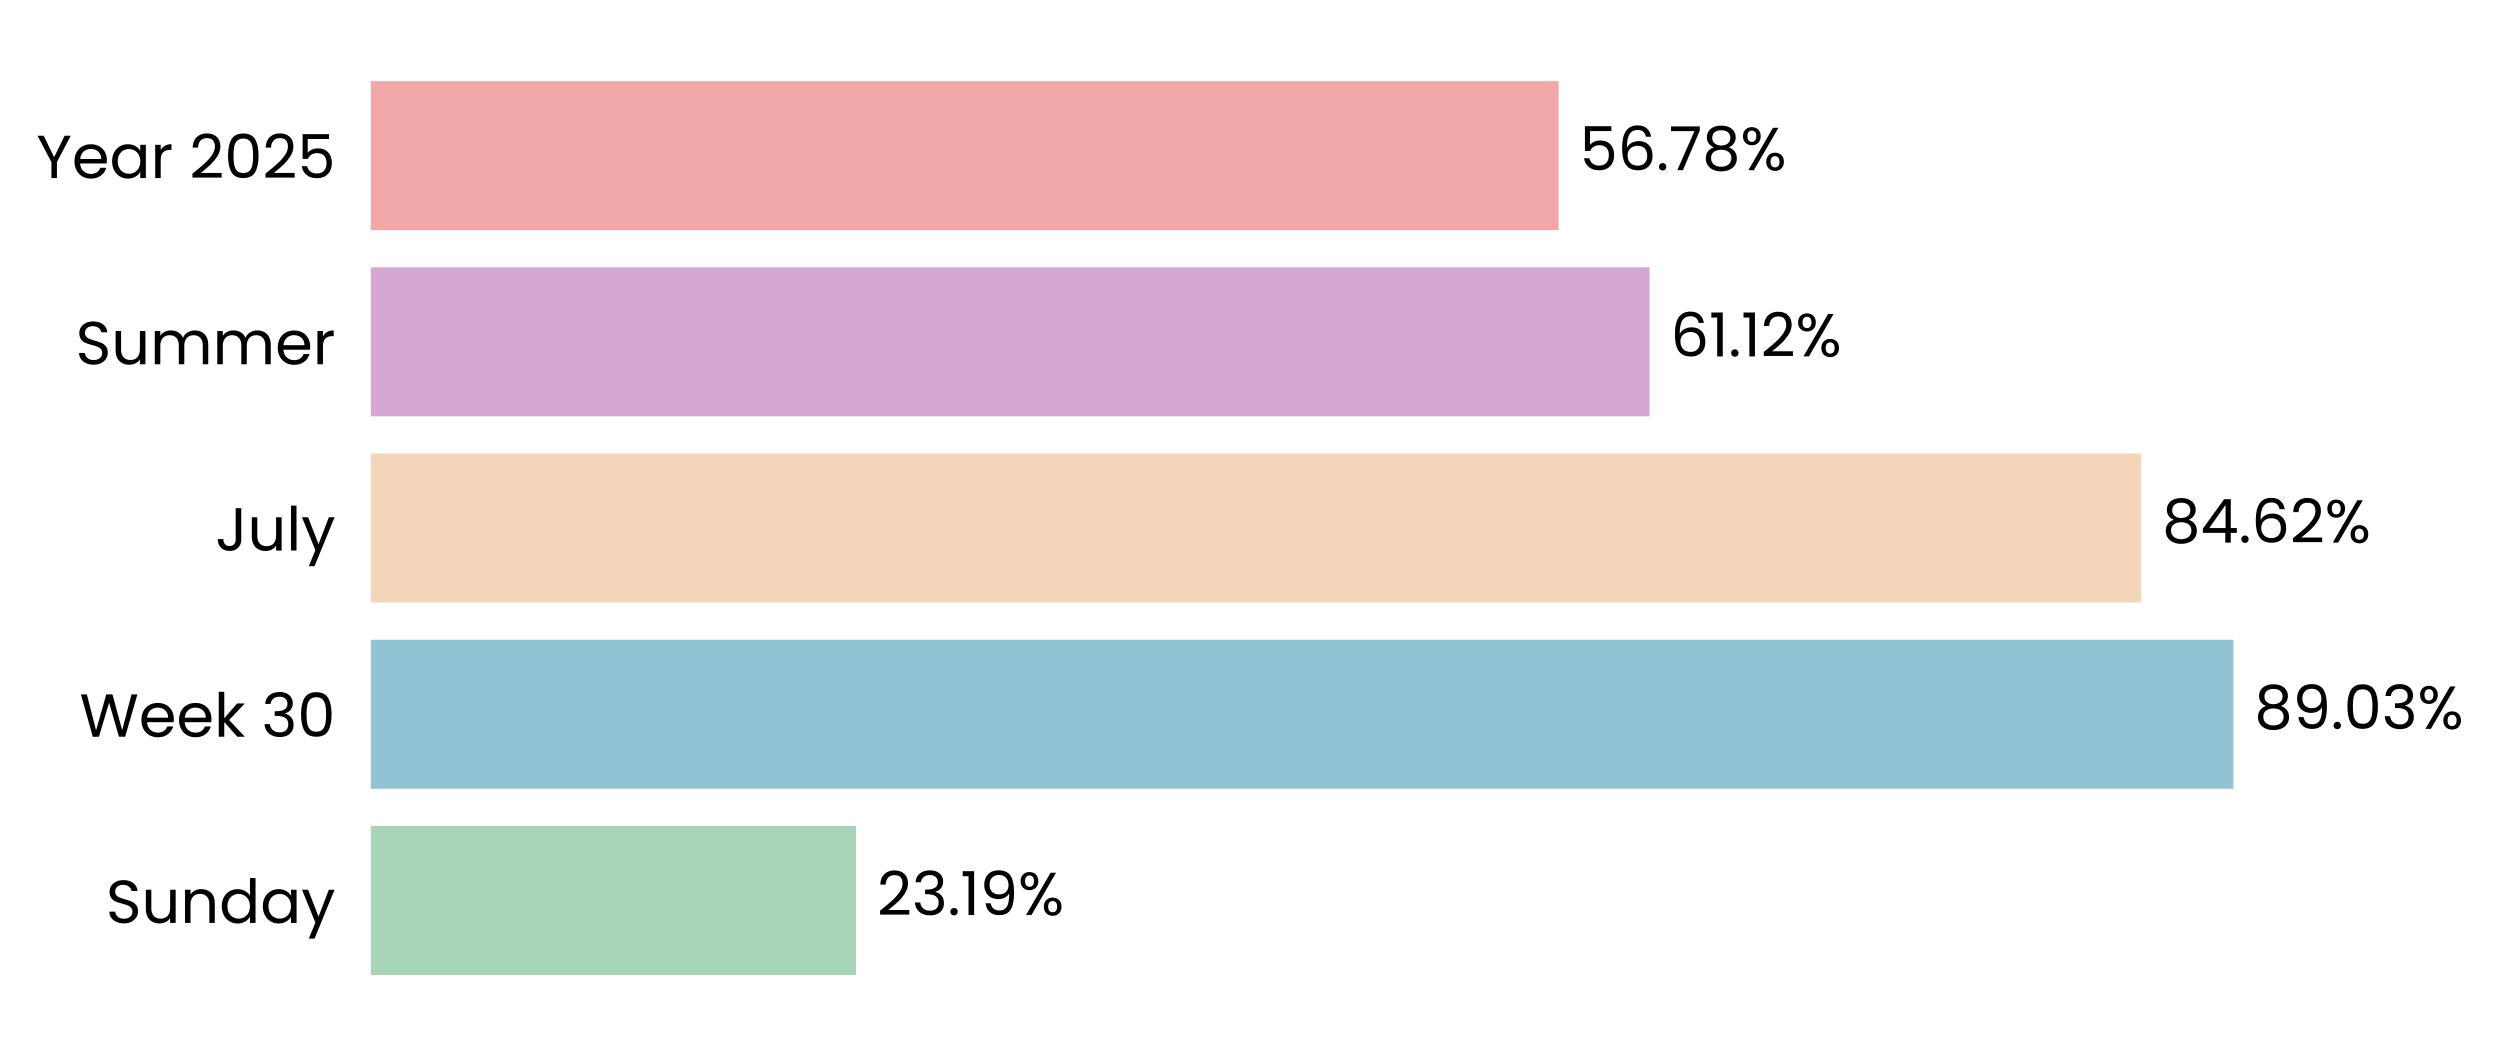
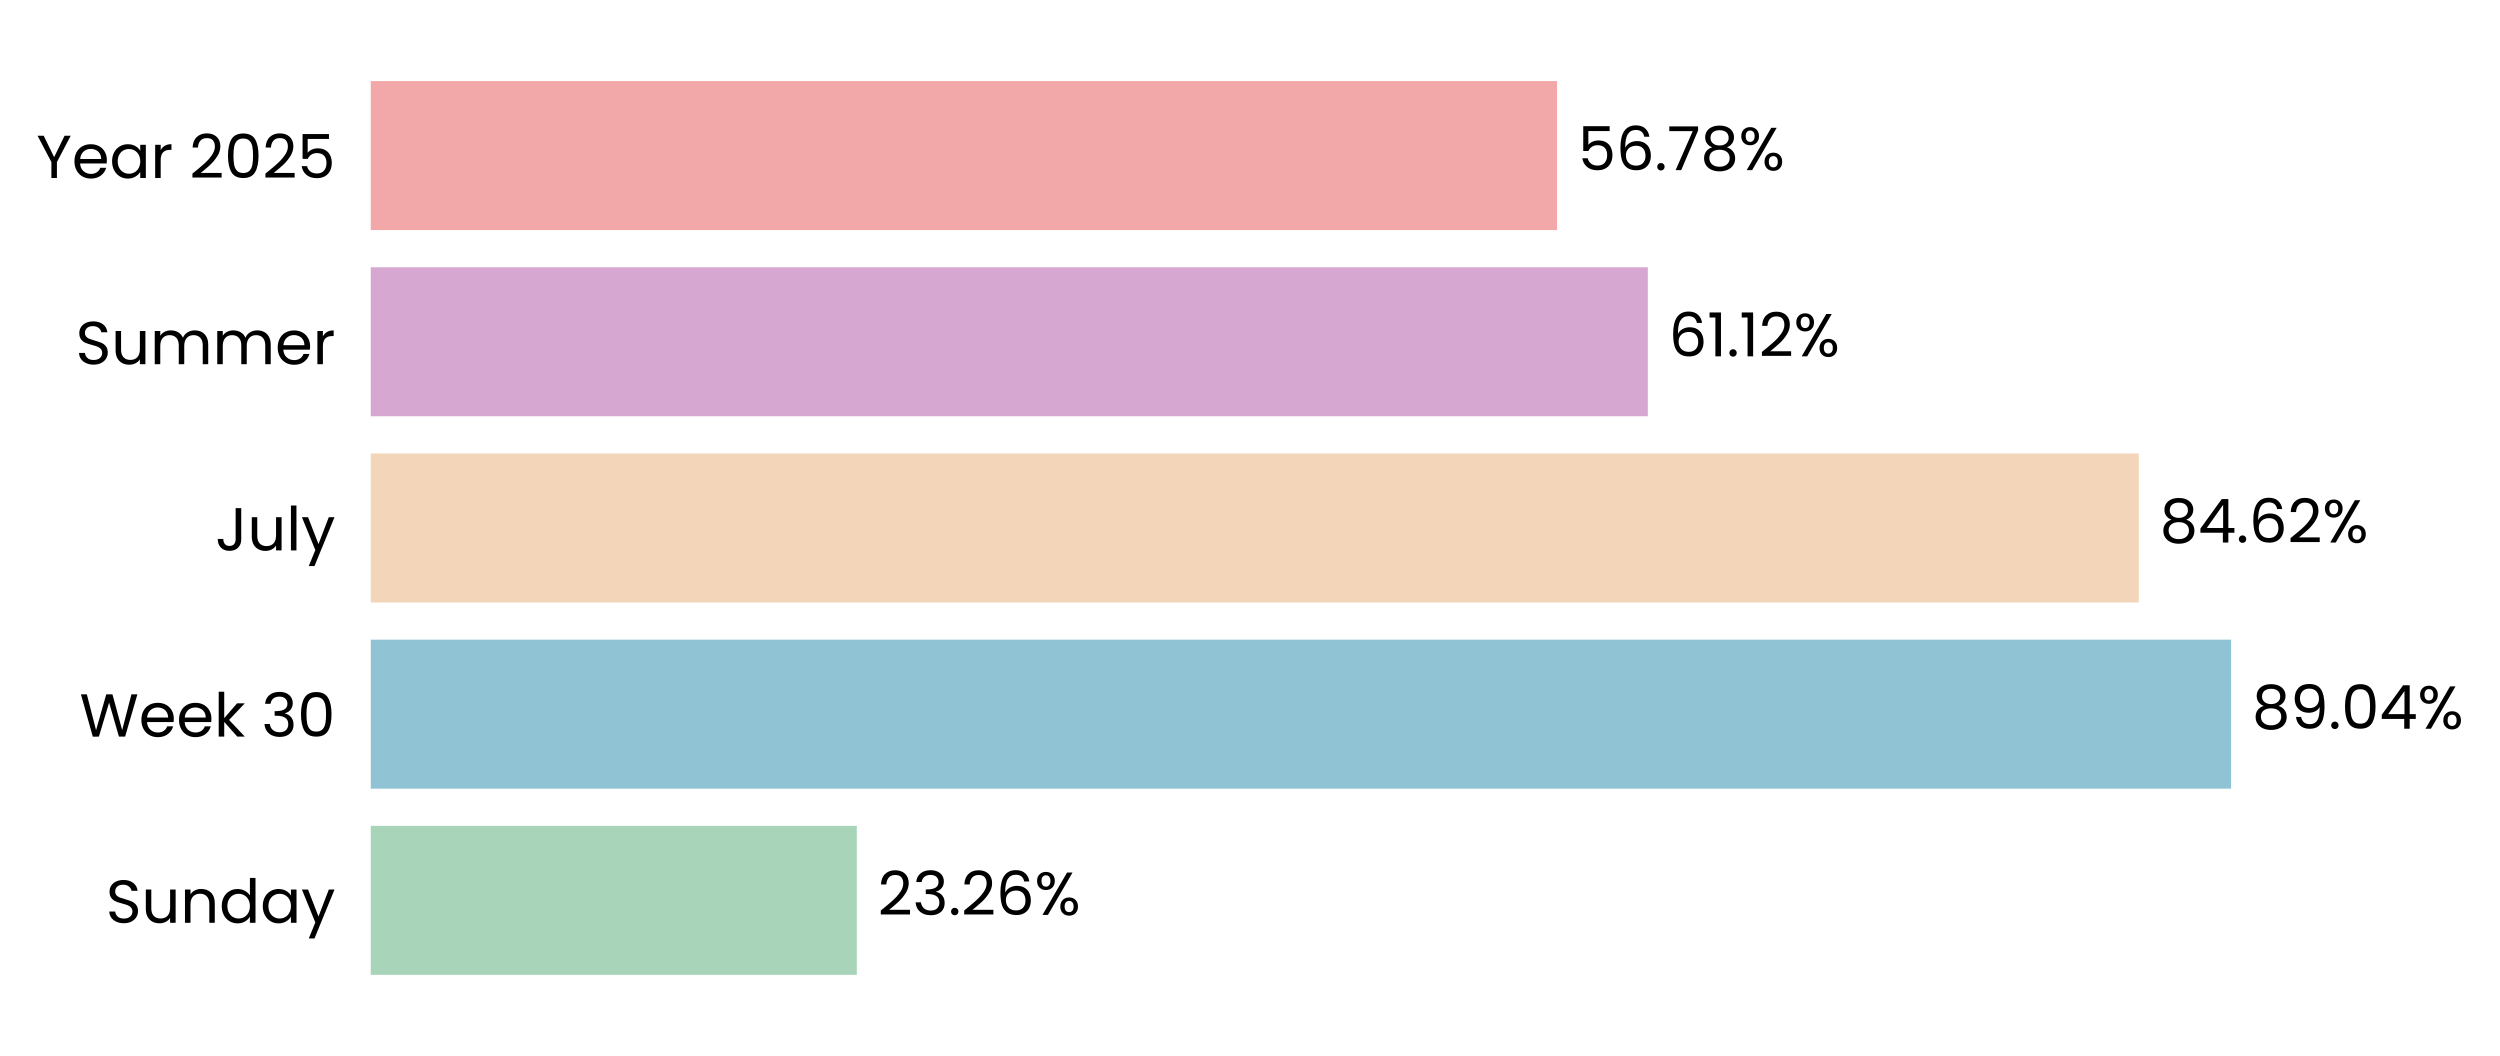
- <svg xmlns="http://www.w3.org/2000/svg" xmlns:xlink="http://www.w3.org/1999/xlink" width="494.268pt" height="208.8pt" viewBox="0 0 494.268 208.8" version="1.1">
+ <svg xmlns="http://www.w3.org/2000/svg" xmlns:xlink="http://www.w3.org/1999/xlink" width="494.349pt" height="208.8pt" viewBox="0 0 494.349 208.8" version="1.1">
  <defs>
    <style type="text/css">*{stroke-linejoin: round; stroke-linecap: butt}</style>
  </defs>
  <g id="figure_1">
    <g id="patch_1">
-       <path d="M 0 208.8  L 494.268 208.8  L 494.268 0  L 0 0  L 0 208.8  z " style="fill: none" />
+       <path d="M 0 208.8  L 494.349 208.8  L 494.349 0  L 0 0  L 0 208.8  z " style="fill: none" />
    </g>
    <g id="axes_1">
      <g id="patch_2">
-         <path d="M 73.311 201.6  L 486.953 201.6  L 486.953 7.2  L 73.311 7.2  L 73.311 201.6  z " style="fill: none" />
+         <path d="M 73.311 201.6  L 486.464 201.6  L 486.464 7.2  L 73.311 7.2  L 73.311 201.6  z " style="fill: none" />
      </g>
      <g id="patch_3">
-         <path d="M 73.311 192.764  L 169.253 192.764  L 169.253 163.309  L 73.311 163.309  z " clip-path="url(#pcb5522c68e)" style="fill: #a8d5ba" />
+         <path d="M 73.311 192.764  L 169.427 192.764  L 169.427 163.309  L 73.311 163.309  z " clip-path="url(#pf410105018)" style="fill: #a8d5ba" />
      </g>
      <g id="patch_4">
-         <path d="M 73.311 155.945  L 441.567 155.945  L 441.567 126.491  L 73.311 126.491  z " clip-path="url(#pcb5522c68e)" style="fill: #90c3d4" />
+         <path d="M 73.311 155.945  L 441.173 155.945  L 441.173 126.491  L 73.311 126.491  z " clip-path="url(#pf410105018)" style="fill: #90c3d4" />
      </g>
      <g id="patch_5">
-         <path d="M 73.311 119.127  L 423.331 119.127  L 423.331 89.673  L 73.311 89.673  z " clip-path="url(#pcb5522c68e)" style="fill: #f3d6ba" />
+         <path d="M 73.311 119.127  L 422.927 119.127  L 422.927 89.673  L 73.311 89.673  z " clip-path="url(#pf410105018)" style="fill: #f3d6ba" />
      </g>
      <g id="patch_6">
-         <path d="M 73.311 82.309  L 326.136 82.309  L 326.136 52.855  L 73.311 52.855  z " clip-path="url(#pcb5522c68e)" style="fill: #d6a8d1" />
+         <path d="M 73.311 82.309  L 325.84 82.309  L 325.84 52.855  L 73.311 52.855  z " clip-path="url(#pf410105018)" style="fill: #d6a8d1" />
      </g>
      <g id="patch_7">
-         <path d="M 73.311 45.491  L 308.16 45.491  L 308.16 16.036  L 73.311 16.036  z " clip-path="url(#pcb5522c68e)" style="fill: #f2a8a8" />
+         <path d="M 73.311 45.491  L 307.883 45.491  L 307.883 16.036  L 73.311 16.036  z " clip-path="url(#pf410105018)" style="fill: #f2a8a8" />
      </g>
      <g id="matplotlib.axis_1">
        <g id="ytick_1">
          <g id="text_1">
            <g transform="translate(20.92875 182.4764) scale(0.12 -0.12)">
              <defs>
                <path id="Poppins-Regular-53" d="M 1907 -45  Q 1466 -45 1117 112  Q 768 269 569 547  Q 371 826 365 1190  L 986 1190  Q 1018 877 1245 662  Q 1472 448 1907 448  Q 2323 448 2563 656  Q 2803 864 2803 1190  Q 2803 1446 2662 1606  Q 2522 1766 2310 1849  Q 2099 1933 1741 2029  Q 1299 2144 1033 2259  Q 768 2374 579 2620  Q 390 2867 390 3283  Q 390 3648 576 3929  Q 762 4211 1098 4364  Q 1434 4518 1869 4518  Q 2496 4518 2896 4204  Q 3296 3891 3347 3373  L 2707 3373  Q 2675 3629 2438 3824  Q 2202 4019 1811 4019  Q 1446 4019 1216 3830  Q 986 3642 986 3302  Q 986 3059 1123 2905  Q 1261 2752 1462 2672  Q 1664 2592 2029 2490  Q 2470 2368 2739 2249  Q 3008 2131 3200 1884  Q 3392 1638 3392 1216  Q 3392 890 3219 602  Q 3046 314 2707 134  Q 2368 -45 1907 -45  z " transform="scale(0.015625)" />
                <path id="Poppins-Regular-75" d="M 3603 3507  L 3603 0  L 3021 0  L 3021 518  Q 2854 250 2556 99  Q 2259 -51 1901 -51  Q 1491 -51 1164 118  Q 838 288 649 627  Q 461 966 461 1453  L 461 3507  L 1037 3507  L 1037 1530  Q 1037 1011 1299 732  Q 1562 454 2016 454  Q 2483 454 2752 742  Q 3021 1030 3021 1581  L 3021 3507  L 3603 3507  z " transform="scale(0.015625)" />
                <path id="Poppins-Regular-6e" d="M 2202 3571  Q 2842 3571 3238 3184  Q 3635 2797 3635 2067  L 3635 0  L 3059 0  L 3059 1984  Q 3059 2509 2796 2787  Q 2534 3066 2080 3066  Q 1619 3066 1347 2778  Q 1075 2490 1075 1939  L 1075 0  L 493 0  L 493 3507  L 1075 3507  L 1075 3008  Q 1248 3277 1545 3424  Q 1843 3571 2202 3571  z " transform="scale(0.015625)" />
                <path id="Poppins-Regular-64" d="M 275 1766  Q 275 2304 492 2710  Q 710 3117 1091 3341  Q 1472 3565 1946 3565  Q 2355 3565 2707 3376  Q 3059 3187 3245 2880  L 3245 4736  L 3834 4736  L 3834 0  L 3245 0  L 3245 659  Q 3072 346 2733 144  Q 2394 -58 1939 -58  Q 1472 -58 1091 172  Q 710 403 492 819  Q 275 1235 275 1766  z M 3245 1760  Q 3245 2157 3085 2451  Q 2925 2746 2653 2902  Q 2381 3059 2054 3059  Q 1728 3059 1459 2905  Q 1190 2752 1030 2457  Q 870 2163 870 1766  Q 870 1363 1030 1065  Q 1190 768 1459 611  Q 1728 454 2054 454  Q 2381 454 2653 611  Q 2925 768 3085 1065  Q 3245 1363 3245 1760  z " transform="scale(0.015625)" />
                <path id="Poppins-Regular-61" d="M 275 1766  Q 275 2304 492 2710  Q 710 3117 1091 3341  Q 1472 3565 1939 3565  Q 2400 3565 2739 3366  Q 3078 3168 3245 2867  L 3245 3507  L 3834 3507  L 3834 0  L 3245 0  L 3245 653  Q 3072 346 2729 144  Q 2387 -58 1933 -58  Q 1466 -58 1088 172  Q 710 403 492 819  Q 275 1235 275 1766  z M 3245 1760  Q 3245 2157 3085 2451  Q 2925 2746 2653 2902  Q 2381 3059 2054 3059  Q 1728 3059 1459 2905  Q 1190 2752 1030 2457  Q 870 2163 870 1766  Q 870 1363 1030 1065  Q 1190 768 1459 611  Q 1728 454 2054 454  Q 2381 454 2653 611  Q 2925 768 3085 1065  Q 3245 1363 3245 1760  z " transform="scale(0.015625)" />
                <path id="Poppins-Regular-79" d="M 3514 3507  L 1402 -1651  L 800 -1651  L 1491 38  L 77 3507  L 723 3507  L 1824 666  L 2912 3507  L 3514 3507  z " transform="scale(0.015625)" />
              </defs>
              <use xlink:href="#Poppins-Regular-53" />
              <use xlink:href="#Poppins-Regular-75" transform="translate(58.7 0)" />
              <use xlink:href="#Poppins-Regular-6e" transform="translate(122.7 0)" />
              <use xlink:href="#Poppins-Regular-64" transform="translate(186.7 0)" />
              <use xlink:href="#Poppins-Regular-61" transform="translate(254.3 0)" />
              <use xlink:href="#Poppins-Regular-79" transform="translate(321.8999 0)" />
            </g>
          </g>
        </g>
        <g id="ytick_2">
          <g id="text_2">
            <g transform="translate(15.73125 145.6582) scale(0.12 -0.12)">
              <defs>
                <path id="Poppins-Regular-57" d="M 6099 4461  L 4806 0  L 4154 0  L 3117 3590  L 2042 0  L 1395 -6  L 147 4461  L 768 4461  L 1741 678  L 2816 4461  L 3469 4461  L 4493 691  L 5472 4461  L 6099 4461  z " transform="scale(0.015625)" />
                <path id="Poppins-Regular-65" d="M 3693 1888  Q 3693 1722 3674 1536  L 870 1536  Q 902 1018 1225 726  Q 1549 435 2010 435  Q 2387 435 2640 611  Q 2893 787 2995 1082  L 3622 1082  Q 3482 576 3059 259  Q 2637 -58 2010 -58  Q 1510 -58 1116 166  Q 723 390 499 803  Q 275 1216 275 1760  Q 275 2304 492 2713  Q 710 3123 1104 3344  Q 1498 3565 2010 3565  Q 2509 3565 2893 3347  Q 3277 3130 3485 2749  Q 3693 2368 3693 1888  z M 3091 2010  Q 3091 2342 2944 2582  Q 2797 2822 2544 2947  Q 2291 3072 1984 3072  Q 1542 3072 1232 2790  Q 922 2509 877 2010  L 3091 2010  z " transform="scale(0.015625)" />
                <path id="Poppins-Regular-6b" d="M 2451 0  L 1075 1549  L 1075 0  L 493 0  L 493 4736  L 1075 4736  L 1075 1952  L 2426 3507  L 3238 3507  L 1587 1760  L 3245 0  L 2451 0  z " transform="scale(0.015625)" />
                <path id="Poppins-Regular-20" transform="scale(0.015625)" />
                <path id="Poppins-Regular-33" d="M 384 3462  Q 429 4051 838 4384  Q 1248 4717 1901 4717  Q 2336 4717 2653 4560  Q 2970 4403 3133 4134  Q 3296 3866 3296 3526  Q 3296 3130 3069 2842  Q 2842 2554 2477 2470  L 2477 2438  Q 2893 2336 3136 2035  Q 3379 1734 3379 1248  Q 3379 883 3212 592  Q 3046 301 2713 134  Q 2381 -32 1914 -32  Q 1235 -32 800 323  Q 365 678 314 1331  L 877 1331  Q 922 947 1190 704  Q 1459 461 1907 461  Q 2355 461 2588 694  Q 2822 928 2822 1299  Q 2822 1779 2502 1990  Q 2182 2202 1536 2202  L 1389 2202  L 1389 2688  L 1542 2688  Q 2131 2694 2432 2883  Q 2733 3072 2733 3469  Q 2733 3808 2512 4013  Q 2291 4218 1882 4218  Q 1485 4218 1241 4013  Q 998 3808 954 3462  L 384 3462  z " transform="scale(0.015625)" />
                <path id="Poppins-Regular-30" d="M 397 2362  Q 397 3462 755 4080  Q 1114 4698 2010 4698  Q 2899 4698 3257 4080  Q 3616 3462 3616 2362  Q 3616 1242 3257 621  Q 2899 0 2010 0  Q 1114 0 755 621  Q 397 1242 397 2362  z M 3040 2362  Q 3040 2918 2966 3305  Q 2893 3693 2665 3929  Q 2438 4166 2010 4166  Q 1574 4166 1347 3929  Q 1120 3693 1046 3305  Q 973 2918 973 2362  Q 973 1786 1046 1395  Q 1120 1005 1347 768  Q 1574 531 2010 531  Q 2438 531 2665 768  Q 2893 1005 2966 1395  Q 3040 1786 3040 2362  z " transform="scale(0.015625)" />
              </defs>
              <use xlink:href="#Poppins-Regular-57" />
              <use xlink:href="#Poppins-Regular-65" transform="translate(97.59999 0)" />
              <use xlink:href="#Poppins-Regular-65" transform="translate(159.6 0)" />
              <use xlink:href="#Poppins-Regular-6b" transform="translate(221.6 0)" />
              <use xlink:href="#Poppins-Regular-20" transform="translate(273.0999 0)" />
              <use xlink:href="#Poppins-Regular-33" transform="translate(299.7999 0)" />
              <use xlink:href="#Poppins-Regular-30" transform="translate(358.6999 0)" />
            </g>
          </g>
        </g>
        <g id="ytick_3">
          <g id="text_3">
            <g transform="translate(42.56437 108.84) scale(0.12 -0.12)">
              <defs>
                <path id="Poppins-Regular-4a" d="M 2739 4461  L 2739 1165  Q 2739 614 2400 284  Q 2061 -45 1504 -45  Q 941 -45 601 291  Q 262 627 262 1210  L 845 1210  Q 851 883 1014 678  Q 1178 474 1504 474  Q 1830 474 1990 669  Q 2150 864 2150 1165  L 2150 4461  L 2739 4461  z " transform="scale(0.015625)" />
                <path id="Poppins-Regular-6c" d="M 1075 4736  L 1075 0  L 493 0  L 493 4736  L 1075 4736  z " transform="scale(0.015625)" />
              </defs>
              <use xlink:href="#Poppins-Regular-4a" />
              <use xlink:href="#Poppins-Regular-75" transform="translate(52.99999 0)" />
              <use xlink:href="#Poppins-Regular-6c" transform="translate(117 0)" />
              <use xlink:href="#Poppins-Regular-79" transform="translate(141.6 0)" />
            </g>
          </g>
        </g>
        <g id="ytick_4">
          <g id="text_4">
            <g transform="translate(14.95125 72.02182) scale(0.12 -0.12)">
              <defs>
                <path id="Poppins-Regular-6d" d="M 4710 3571  Q 5120 3571 5440 3401  Q 5760 3232 5945 2893  Q 6131 2554 6131 2067  L 6131 0  L 5555 0  L 5555 1984  Q 5555 2509 5296 2787  Q 5037 3066 4595 3066  Q 4141 3066 3872 2774  Q 3603 2483 3603 1933  L 3603 0  L 3027 0  L 3027 1984  Q 3027 2509 2768 2787  Q 2509 3066 2067 3066  Q 1613 3066 1344 2774  Q 1075 2483 1075 1933  L 1075 0  L 493 0  L 493 3507  L 1075 3507  L 1075 3002  Q 1248 3277 1539 3424  Q 1830 3571 2182 3571  Q 2624 3571 2963 3372  Q 3302 3174 3469 2790  Q 3616 3162 3955 3366  Q 4294 3571 4710 3571  z " transform="scale(0.015625)" />
                <path id="Poppins-Regular-72" d="M 1075 2938  Q 1229 3238 1513 3404  Q 1798 3571 2208 3571  L 2208 2970  L 2054 2970  Q 1075 2970 1075 1907  L 1075 0  L 493 0  L 493 3507  L 1075 3507  L 1075 2938  z " transform="scale(0.015625)" />
              </defs>
              <use xlink:href="#Poppins-Regular-53" />
              <use xlink:href="#Poppins-Regular-75" transform="translate(58.7 0)" />
              <use xlink:href="#Poppins-Regular-6d" transform="translate(122.7 0)" />
              <use xlink:href="#Poppins-Regular-6d" transform="translate(225.7 0)" />
              <use xlink:href="#Poppins-Regular-65" transform="translate(328.7 0)" />
              <use xlink:href="#Poppins-Regular-72" transform="translate(390.6999 0)" />
            </g>
          </g>
        </g>
        <g id="ytick_5">
          <g id="text_5">
            <g transform="translate(7.2 35.20364) scale(0.12 -0.12)">
              <defs>
                <path id="Poppins-Regular-59" d="M 3616 4461  L 2163 1683  L 2163 0  L 1581 0  L 1581 1683  L 122 4461  L 768 4461  L 1869 2202  L 2970 4461  L 3616 4461  z " transform="scale(0.015625)" />
                <path id="Poppins-Regular-32" d="M 326 467  Q 1139 1120 1600 1539  Q 2061 1958 2377 2416  Q 2694 2874 2694 3315  Q 2694 3731 2492 3971  Q 2291 4211 1843 4211  Q 1408 4211 1168 3939  Q 928 3667 909 3213  L 346 3213  Q 371 3930 780 4320  Q 1190 4710 1837 4710  Q 2496 4710 2883 4345  Q 3270 3981 3270 3341  Q 3270 2810 2953 2307  Q 2637 1805 2233 1424  Q 1830 1043 1203 538  L 3405 538  L 3405 51  L 326 51  L 326 467  z " transform="scale(0.015625)" />
                <path id="Poppins-Regular-35" d="M 3347 4122  L 1101 4122  L 1101 2662  Q 1248 2867 1536 2998  Q 1824 3130 2157 3130  Q 2688 3130 3021 2909  Q 3354 2688 3498 2339  Q 3642 1990 3642 1600  Q 3642 1139 3469 774  Q 3296 410 2941 198  Q 2586 -13 2061 -13  Q 1389 -13 973 332  Q 557 678 467 1254  L 1037 1254  Q 1120 890 1389 685  Q 1658 480 2067 480  Q 2573 480 2829 784  Q 3085 1088 3085 1587  Q 3085 2086 2829 2358  Q 2573 2630 2074 2630  Q 1734 2630 1481 2467  Q 1229 2304 1114 2022  L 563 2022  L 563 4634  L 3347 4634  L 3347 4122  z " transform="scale(0.015625)" />
              </defs>
              <use xlink:href="#Poppins-Regular-59" />
              <use xlink:href="#Poppins-Regular-65" transform="translate(58.39999 0)" />
              <use xlink:href="#Poppins-Regular-61" transform="translate(120.4 0)" />
              <use xlink:href="#Poppins-Regular-72" transform="translate(188 0)" />
              <use xlink:href="#Poppins-Regular-20" transform="translate(225.3 0)" />
              <use xlink:href="#Poppins-Regular-32" transform="translate(252 0)" />
              <use xlink:href="#Poppins-Regular-30" transform="translate(309.4999 0)" />
              <use xlink:href="#Poppins-Regular-32" transform="translate(372.2999 0)" />
              <use xlink:href="#Poppins-Regular-35" transform="translate(429.7999 0)" />
            </g>
          </g>
        </g>
      </g>
      <g id="text_6">
-         <g transform="translate(173.3895 180.9164) scale(0.12 -0.12)">
+         <g transform="translate(173.5582 180.9164) scale(0.12 -0.12)">
          <defs>
            <path id="Poppins-Regular-2e" d="M 678 -38  Q 512 -38 397 77  Q 282 192 282 358  Q 282 525 397 640  Q 512 755 678 755  Q 838 755 950 640  Q 1062 525 1062 358  Q 1062 192 950 77  Q 838 -38 678 -38  z " transform="scale(0.015625)" />
-             <path id="Poppins-Regular-31" d="M 243 4096  L 243 4627  L 1446 4627  L 1446 0  L 858 0  L 858 4096  L 243 4096  z " transform="scale(0.015625)" />
-             <path id="Poppins-Regular-39" d="M 1146 1242  Q 1210 877 1443 678  Q 1677 480 2074 480  Q 2605 480 2857 896  Q 3110 1312 3098 2298  Q 2963 2010 2649 1846  Q 2336 1683 1952 1683  Q 1523 1683 1187 1859  Q 851 2035 659 2374  Q 467 2714 467 3194  Q 467 3878 864 4297  Q 1261 4717 1990 4717  Q 2886 4717 3248 4134  Q 3610 3552 3610 2400  Q 3610 1594 3466 1069  Q 3322 544 2979 269  Q 2637 -6 2042 -6  Q 1389 -6 1024 346  Q 659 698 608 1242  L 1146 1242  z M 2048 2176  Q 2477 2176 2752 2441  Q 3027 2707 3027 3162  Q 3027 3642 2758 3936  Q 2490 4230 2003 4230  Q 1555 4230 1289 3948  Q 1024 3667 1024 3206  Q 1024 2739 1286 2457  Q 1549 2176 2048 2176  z " transform="scale(0.015625)" />
+             <path id="Poppins-Regular-36" d="M 2976 3526  Q 2835 4237 2099 4237  Q 1530 4237 1248 3798  Q 966 3360 973 2355  Q 1120 2688 1462 2877  Q 1805 3066 2227 3066  Q 2886 3066 3280 2656  Q 3674 2246 3674 1523  Q 3674 1088 3504 742  Q 3334 397 2992 192  Q 2650 -13 2163 -13  Q 1504 -13 1133 281  Q 762 576 614 1094  Q 467 1613 467 2374  Q 467 4723 2106 4723  Q 2733 4723 3091 4384  Q 3450 4045 3514 3526  L 2976 3526  z M 2106 2573  Q 1830 2573 1587 2461  Q 1344 2349 1193 2121  Q 1043 1894 1043 1568  Q 1043 1082 1324 778  Q 1606 474 2131 474  Q 2579 474 2844 752  Q 3110 1030 3110 1504  Q 3110 2003 2854 2288  Q 2598 2573 2106 2573  z " transform="scale(0.015625)" />
            <path id="Poppins-Regular-25" d="M 269 3584  Q 269 4019 531 4278  Q 794 4538 1203 4538  Q 1613 4538 1875 4278  Q 2138 4019 2138 3584  Q 2138 3142 1875 2883  Q 1613 2624 1203 2624  Q 794 2624 531 2883  Q 269 3142 269 3584  z M 4006 4467  L 1414 0  L 838 0  L 3430 4467  L 4006 4467  z M 1203 4179  Q 986 4179 861 4028  Q 736 3878 736 3584  Q 736 3290 861 3136  Q 986 2982 1203 2982  Q 1421 2982 1549 3139  Q 1677 3296 1677 3584  Q 1677 3878 1549 4028  Q 1421 4179 1203 4179  z M 2720 883  Q 2720 1325 2982 1584  Q 3245 1843 3654 1843  Q 4064 1843 4323 1584  Q 4582 1325 4582 883  Q 4582 448 4323 185  Q 4064 -77 3654 -77  Q 3245 -77 2982 182  Q 2720 442 2720 883  z M 3648 1478  Q 3430 1478 3302 1328  Q 3174 1178 3174 883  Q 3174 595 3302 444  Q 3430 294 3648 294  Q 3866 294 3994 444  Q 4122 595 4122 883  Q 4122 1178 3994 1328  Q 3866 1478 3648 1478  z " transform="scale(0.015625)" />
          </defs>
          <use xlink:href="#Poppins-Regular-32" />
          <use xlink:href="#Poppins-Regular-33" transform="translate(57.49999 0)" />
          <use xlink:href="#Poppins-Regular-2e" transform="translate(116.4 0)" />
-           <use xlink:href="#Poppins-Regular-31" transform="translate(137.4 0)" />
-           <use xlink:href="#Poppins-Regular-39" transform="translate(169.3999 0)" />
-           <use xlink:href="#Poppins-Regular-25" transform="translate(232.3999 0)" />
+           <use xlink:href="#Poppins-Regular-32" transform="translate(137.4 0)" />
+           <use xlink:href="#Poppins-Regular-36" transform="translate(194.8999 0)" />
+           <use xlink:href="#Poppins-Regular-25" transform="translate(258.3999 0)" />
        </g>
      </g>
      <g id="text_7">
-         <g transform="translate(445.7035 144.0982) scale(0.12 -0.12)">
+         <g transform="translate(445.3045 144.0982) scale(0.12 -0.12)">
          <defs>
            <path id="Poppins-Regular-38" d="M 1242 2406  Q 883 2547 691 2816  Q 499 3085 499 3469  Q 499 3814 672 4092  Q 845 4371 1187 4534  Q 1530 4698 2016 4698  Q 2502 4698 2844 4534  Q 3187 4371 3363 4092  Q 3539 3814 3539 3469  Q 3539 3098 3340 2819  Q 3142 2541 2797 2406  Q 3194 2285 3427 1981  Q 3661 1677 3661 1248  Q 3661 832 3456 521  Q 3251 211 2876 41  Q 2502 -128 2016 -128  Q 1530 -128 1162 41  Q 794 211 589 521  Q 384 832 384 1248  Q 384 1677 614 1984  Q 845 2291 1242 2406  z M 2976 3398  Q 2976 3789 2720 4000  Q 2464 4211 2016 4211  Q 1574 4211 1318 4000  Q 1062 3789 1062 3392  Q 1062 3034 1328 2816  Q 1594 2598 2016 2598  Q 2445 2598 2710 2819  Q 2976 3040 2976 3398  z M 2016 2150  Q 1542 2150 1241 1929  Q 941 1709 941 1267  Q 941 858 1232 608  Q 1523 358 2016 358  Q 2509 358 2797 608  Q 3085 858 3085 1267  Q 3085 1696 2790 1923  Q 2496 2150 2016 2150  z " transform="scale(0.015625)" />
+             <path id="Poppins-Regular-39" d="M 1146 1242  Q 1210 877 1443 678  Q 1677 480 2074 480  Q 2605 480 2857 896  Q 3110 1312 3098 2298  Q 2963 2010 2649 1846  Q 2336 1683 1952 1683  Q 1523 1683 1187 1859  Q 851 2035 659 2374  Q 467 2714 467 3194  Q 467 3878 864 4297  Q 1261 4717 1990 4717  Q 2886 4717 3248 4134  Q 3610 3552 3610 2400  Q 3610 1594 3466 1069  Q 3322 544 2979 269  Q 2637 -6 2042 -6  Q 1389 -6 1024 346  Q 659 698 608 1242  L 1146 1242  z M 2048 2176  Q 2477 2176 2752 2441  Q 3027 2707 3027 3162  Q 3027 3642 2758 3936  Q 2490 4230 2003 4230  Q 1555 4230 1289 3948  Q 1024 3667 1024 3206  Q 1024 2739 1286 2457  Q 1549 2176 2048 2176  z " transform="scale(0.015625)" />
+             <path id="Poppins-Regular-34" d="M 256 1030  L 256 1472  L 2502 4582  L 3200 4582  L 3200 1536  L 3840 1536  L 3840 1030  L 3200 1030  L 3200 0  L 2624 0  L 2624 1030  L 256 1030  z M 2650 3974  L 928 1536  L 2650 1536  L 2650 3974  z " transform="scale(0.015625)" />
          </defs>
          <use xlink:href="#Poppins-Regular-38" />
          <use xlink:href="#Poppins-Regular-39" transform="translate(63.09999 0)" />
          <use xlink:href="#Poppins-Regular-2e" transform="translate(126.1 0)" />
          <use xlink:href="#Poppins-Regular-30" transform="translate(147.1 0)" />
-           <use xlink:href="#Poppins-Regular-33" transform="translate(209.8999 0)" />
-           <use xlink:href="#Poppins-Regular-25" transform="translate(268.7999 0)" />
+           <use xlink:href="#Poppins-Regular-34" transform="translate(209.8999 0)" />
+           <use xlink:href="#Poppins-Regular-25" transform="translate(272.7999 0)" />
        </g>
      </g>
      <g id="text_8">
-         <g transform="translate(427.4677 107.28) scale(0.12 -0.12)">
-           <defs>
-             <path id="Poppins-Regular-34" d="M 256 1030  L 256 1472  L 2502 4582  L 3200 4582  L 3200 1536  L 3840 1536  L 3840 1030  L 3200 1030  L 3200 0  L 2624 0  L 2624 1030  L 256 1030  z M 2650 3974  L 928 1536  L 2650 1536  L 2650 3974  z " transform="scale(0.015625)" />
-             <path id="Poppins-Regular-36" d="M 2976 3526  Q 2835 4237 2099 4237  Q 1530 4237 1248 3798  Q 966 3360 973 2355  Q 1120 2688 1462 2877  Q 1805 3066 2227 3066  Q 2886 3066 3280 2656  Q 3674 2246 3674 1523  Q 3674 1088 3504 742  Q 3334 397 2992 192  Q 2650 -13 2163 -13  Q 1504 -13 1133 281  Q 762 576 614 1094  Q 467 1613 467 2374  Q 467 4723 2106 4723  Q 2733 4723 3091 4384  Q 3450 4045 3514 3526  L 2976 3526  z M 2106 2573  Q 1830 2573 1587 2461  Q 1344 2349 1193 2121  Q 1043 1894 1043 1568  Q 1043 1082 1324 778  Q 1606 474 2131 474  Q 2579 474 2844 752  Q 3110 1030 3110 1504  Q 3110 2003 2854 2288  Q 2598 2573 2106 2573  z " transform="scale(0.015625)" />
-           </defs>
+         <g transform="translate(427.0585 107.28) scale(0.12 -0.12)">
          <use xlink:href="#Poppins-Regular-38" />
          <use xlink:href="#Poppins-Regular-34" transform="translate(63.09999 0)" />
          <use xlink:href="#Poppins-Regular-2e" transform="translate(126 0)" />
          <use xlink:href="#Poppins-Regular-36" transform="translate(147 0)" />
          <use xlink:href="#Poppins-Regular-32" transform="translate(210.5 0)" />
          <use xlink:href="#Poppins-Regular-25" transform="translate(267.9999 0)" />
        </g>
      </g>
      <g id="text_9">
-         <g transform="translate(330.2723 70.46182) scale(0.12 -0.12)">
+         <g transform="translate(329.9718 70.46182) scale(0.12 -0.12)">
+           <defs>
+             <path id="Poppins-Regular-31" d="M 243 4096  L 243 4627  L 1446 4627  L 1446 0  L 858 0  L 858 4096  L 243 4096  z " transform="scale(0.015625)" />
+           </defs>
          <use xlink:href="#Poppins-Regular-36" />
          <use xlink:href="#Poppins-Regular-31" transform="translate(63.49999 0)" />
          <use xlink:href="#Poppins-Regular-2e" transform="translate(95.49997 0)" />
          <use xlink:href="#Poppins-Regular-31" transform="translate(116.5 0)" />
          <use xlink:href="#Poppins-Regular-32" transform="translate(148.4999 0)" />
          <use xlink:href="#Poppins-Regular-25" transform="translate(205.9999 0)" />
        </g>
      </g>
      <g id="text_10">
-         <g transform="translate(312.2962 33.64364) scale(0.12 -0.12)">
+         <g transform="translate(312.0147 33.64364) scale(0.12 -0.12)">
          <defs>
            <path id="Poppins-Regular-37" d="M 3245 4173  L 1466 0  L 877 0  L 2682 4115  L 211 4115  L 211 4614  L 3245 4614  L 3245 4173  z " transform="scale(0.015625)" />
          </defs>
          <use xlink:href="#Poppins-Regular-35" />
          <use xlink:href="#Poppins-Regular-36" transform="translate(62.79999 0)" />
          <use xlink:href="#Poppins-Regular-2e" transform="translate(126.3 0)" />
          <use xlink:href="#Poppins-Regular-37" transform="translate(147.3 0)" />
          <use xlink:href="#Poppins-Regular-38" transform="translate(201.8999 0)" />
          <use xlink:href="#Poppins-Regular-25" transform="translate(264.9999 0)" />
        </g>
      </g>
    </g>
  </g>
  <defs>
-     <clipPath id="pcb5522c68e">
-       <rect x="73.311" y="7.2" width="413.642" height="194.4" />
+     <clipPath id="pf410105018">
+       <rect x="73.311" y="7.2" width="413.153" height="194.4" />
    </clipPath>
  </defs>
</svg>
